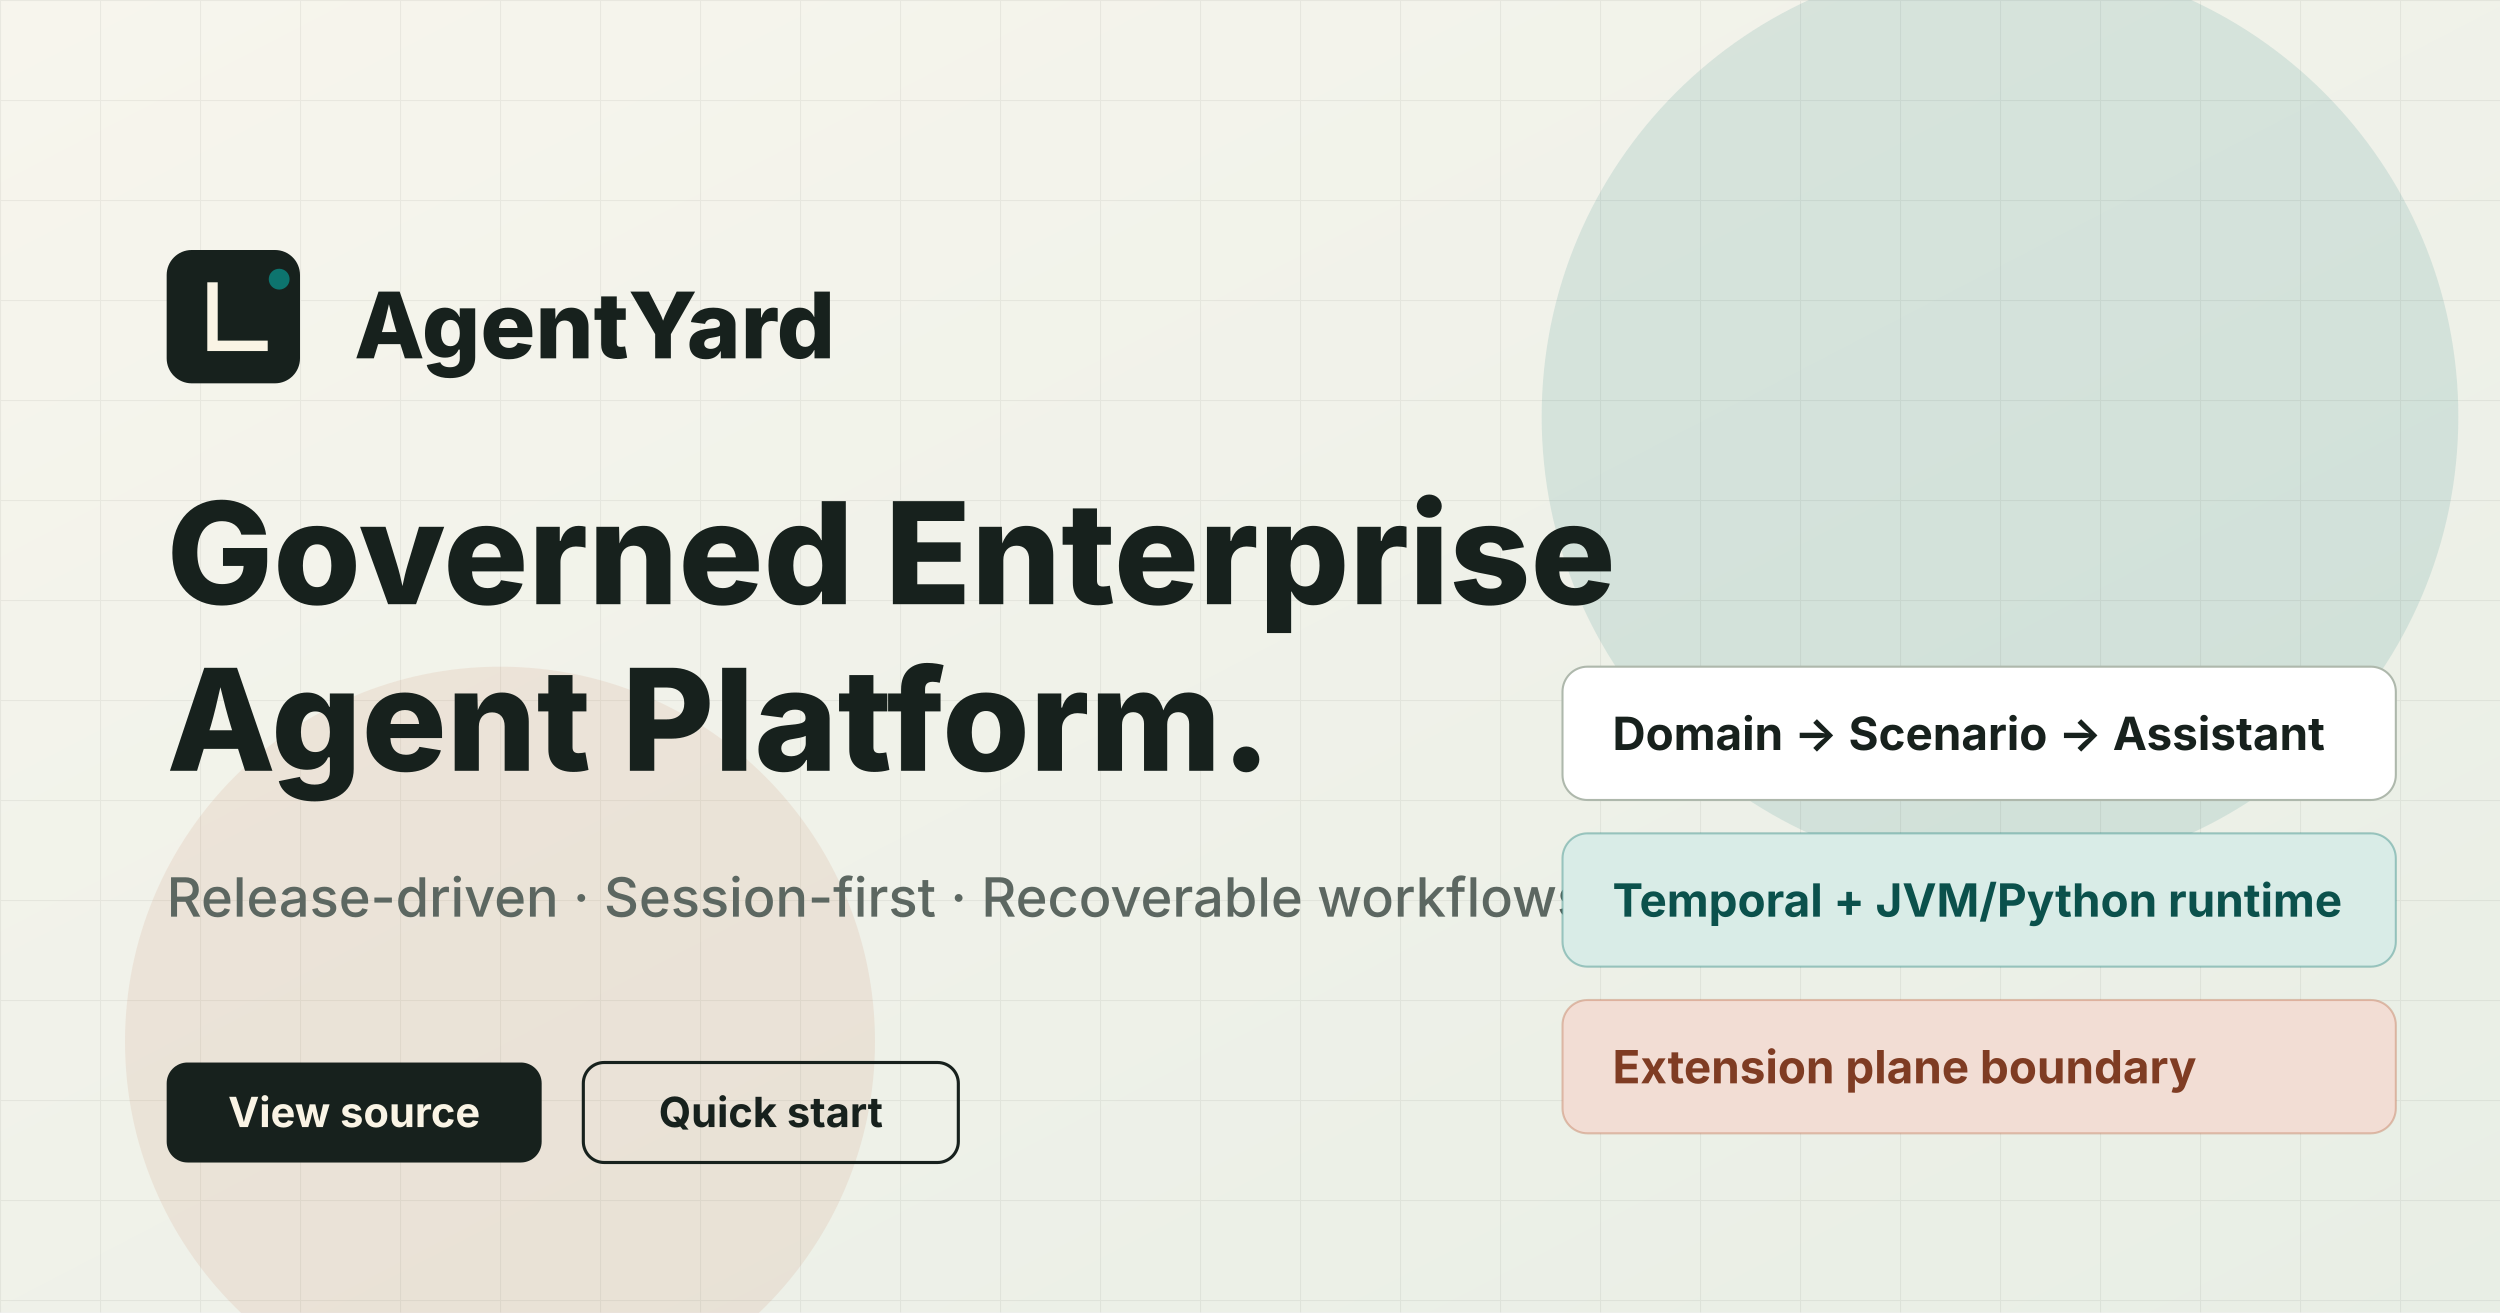
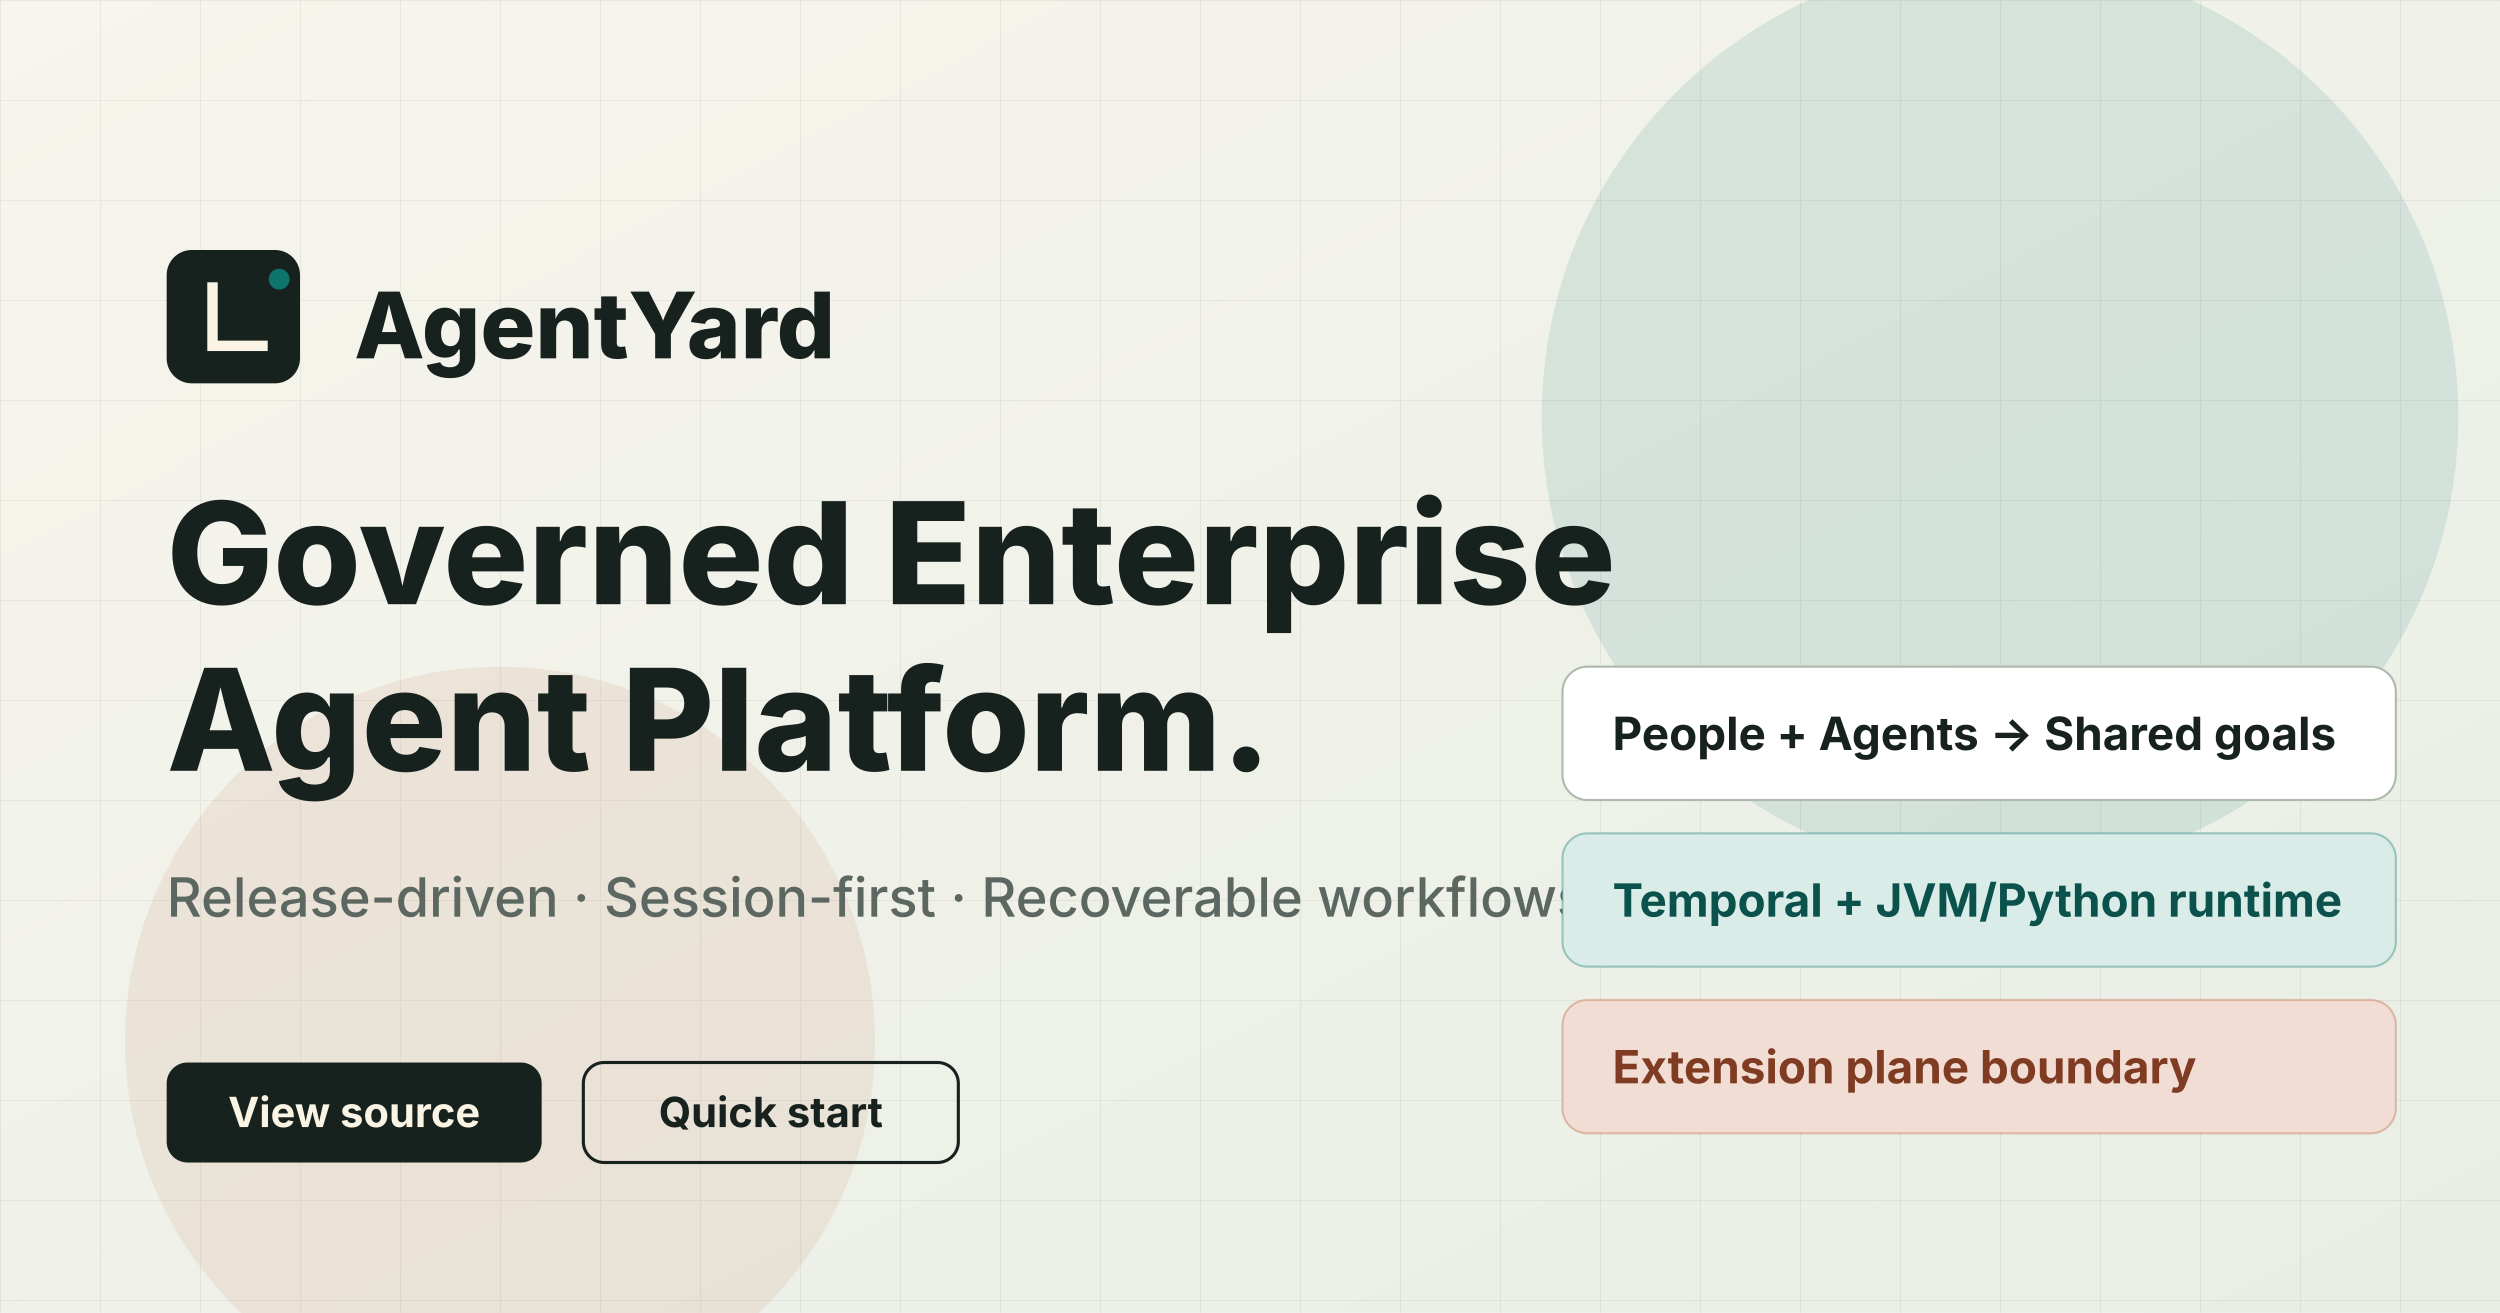
<svg xmlns="http://www.w3.org/2000/svg" viewBox="0 0 1200 630" width="1200" height="630">
  <defs>
    <linearGradient id="bg" x1="0" y1="0" x2="1" y2="1">
      <stop offset="0" stop-color="#f7f5ed" />
      <stop offset="1" stop-color="#e8eee5" />
    </linearGradient>
    <pattern id="grid" width="48" height="48" patternUnits="userSpaceOnUse">
      <path d="M48 0 L0 0 L0 48" fill="none" stroke="#17211d" stroke-opacity="0.06" stroke-width="1" />
    </pattern>
  </defs>
  <rect width="1200" height="630" fill="url(#bg)" />
  <rect width="1200" height="630" fill="url(#grid)" />
  <circle cx="960" cy="200" r="220" fill="#0d746e" fill-opacity="0.12" />
  <circle cx="240" cy="500" r="180" fill="#b85f3b" fill-opacity="0.10" />
  <g transform="translate(80,120)">
    <rect width="64" height="64" rx="12" fill="#17211d" />
    <path d="M22 18 V46 H46" stroke="#faf4e5" stroke-width="5" stroke-linecap="square" fill="none" />
    <circle cx="54" cy="14" r="5" fill="#0d746e" />
  </g>
  <text x="170" y="172" font-family="Inter, system-ui, sans-serif" font-size="44" font-weight="800" fill="#17211d">AgentYard</text>
  <text x="80" y="290" font-family="Inter, system-ui, sans-serif" font-size="68" font-weight="800" fill="#17211d">Governed Enterprise</text>
  <text x="80" y="370" font-family="Inter, system-ui, sans-serif" font-size="68" font-weight="800" fill="#17211d">Agent Platform.</text>
  <text x="80" y="440" font-family="Inter, system-ui, sans-serif" font-size="26" font-weight="500" fill="#5c6761">Release-driven · Session-first · Recoverable workflows</text>
  <g transform="translate(80,510)" font-family="Inter, system-ui, sans-serif" font-size="20" font-weight="700">
    <rect width="180" height="48" rx="10" fill="#17211d" />
    <text x="90" y="31" text-anchor="middle" fill="#faf4e5">View source</text>
    <rect x="200" width="180" height="48" rx="10" fill="none" stroke="#17211d" stroke-width="1.5" />
    <text x="290" y="31" text-anchor="middle" fill="#17211d">Quick start</text>
  </g>
  <g transform="translate(750,320)" font-family="Inter, system-ui, sans-serif" font-size="22" font-weight="700" fill="#17211d">
    <rect width="400" height="64" rx="12" fill="#ffffff" stroke="#aeb8ac" />
-     <text x="24" y="40">Domain → Scenario → Assistant</text>
+     <text x="24" y="40">People + Agents → Shared goals</text>
    <rect y="80" width="400" height="64" rx="12" fill="#d9ece7" stroke="#0d746e" stroke-opacity="0.35" />
    <text x="24" y="120" fill="#0b514c">Temporal + JVM/Python runtime</text>
    <rect y="160" width="400" height="64" rx="12" fill="#f2ddd4" stroke="#b85f3b" stroke-opacity="0.35" />
    <text x="24" y="200" fill="#7f3c23">Extension plane boundary</text>
  </g>
</svg>
